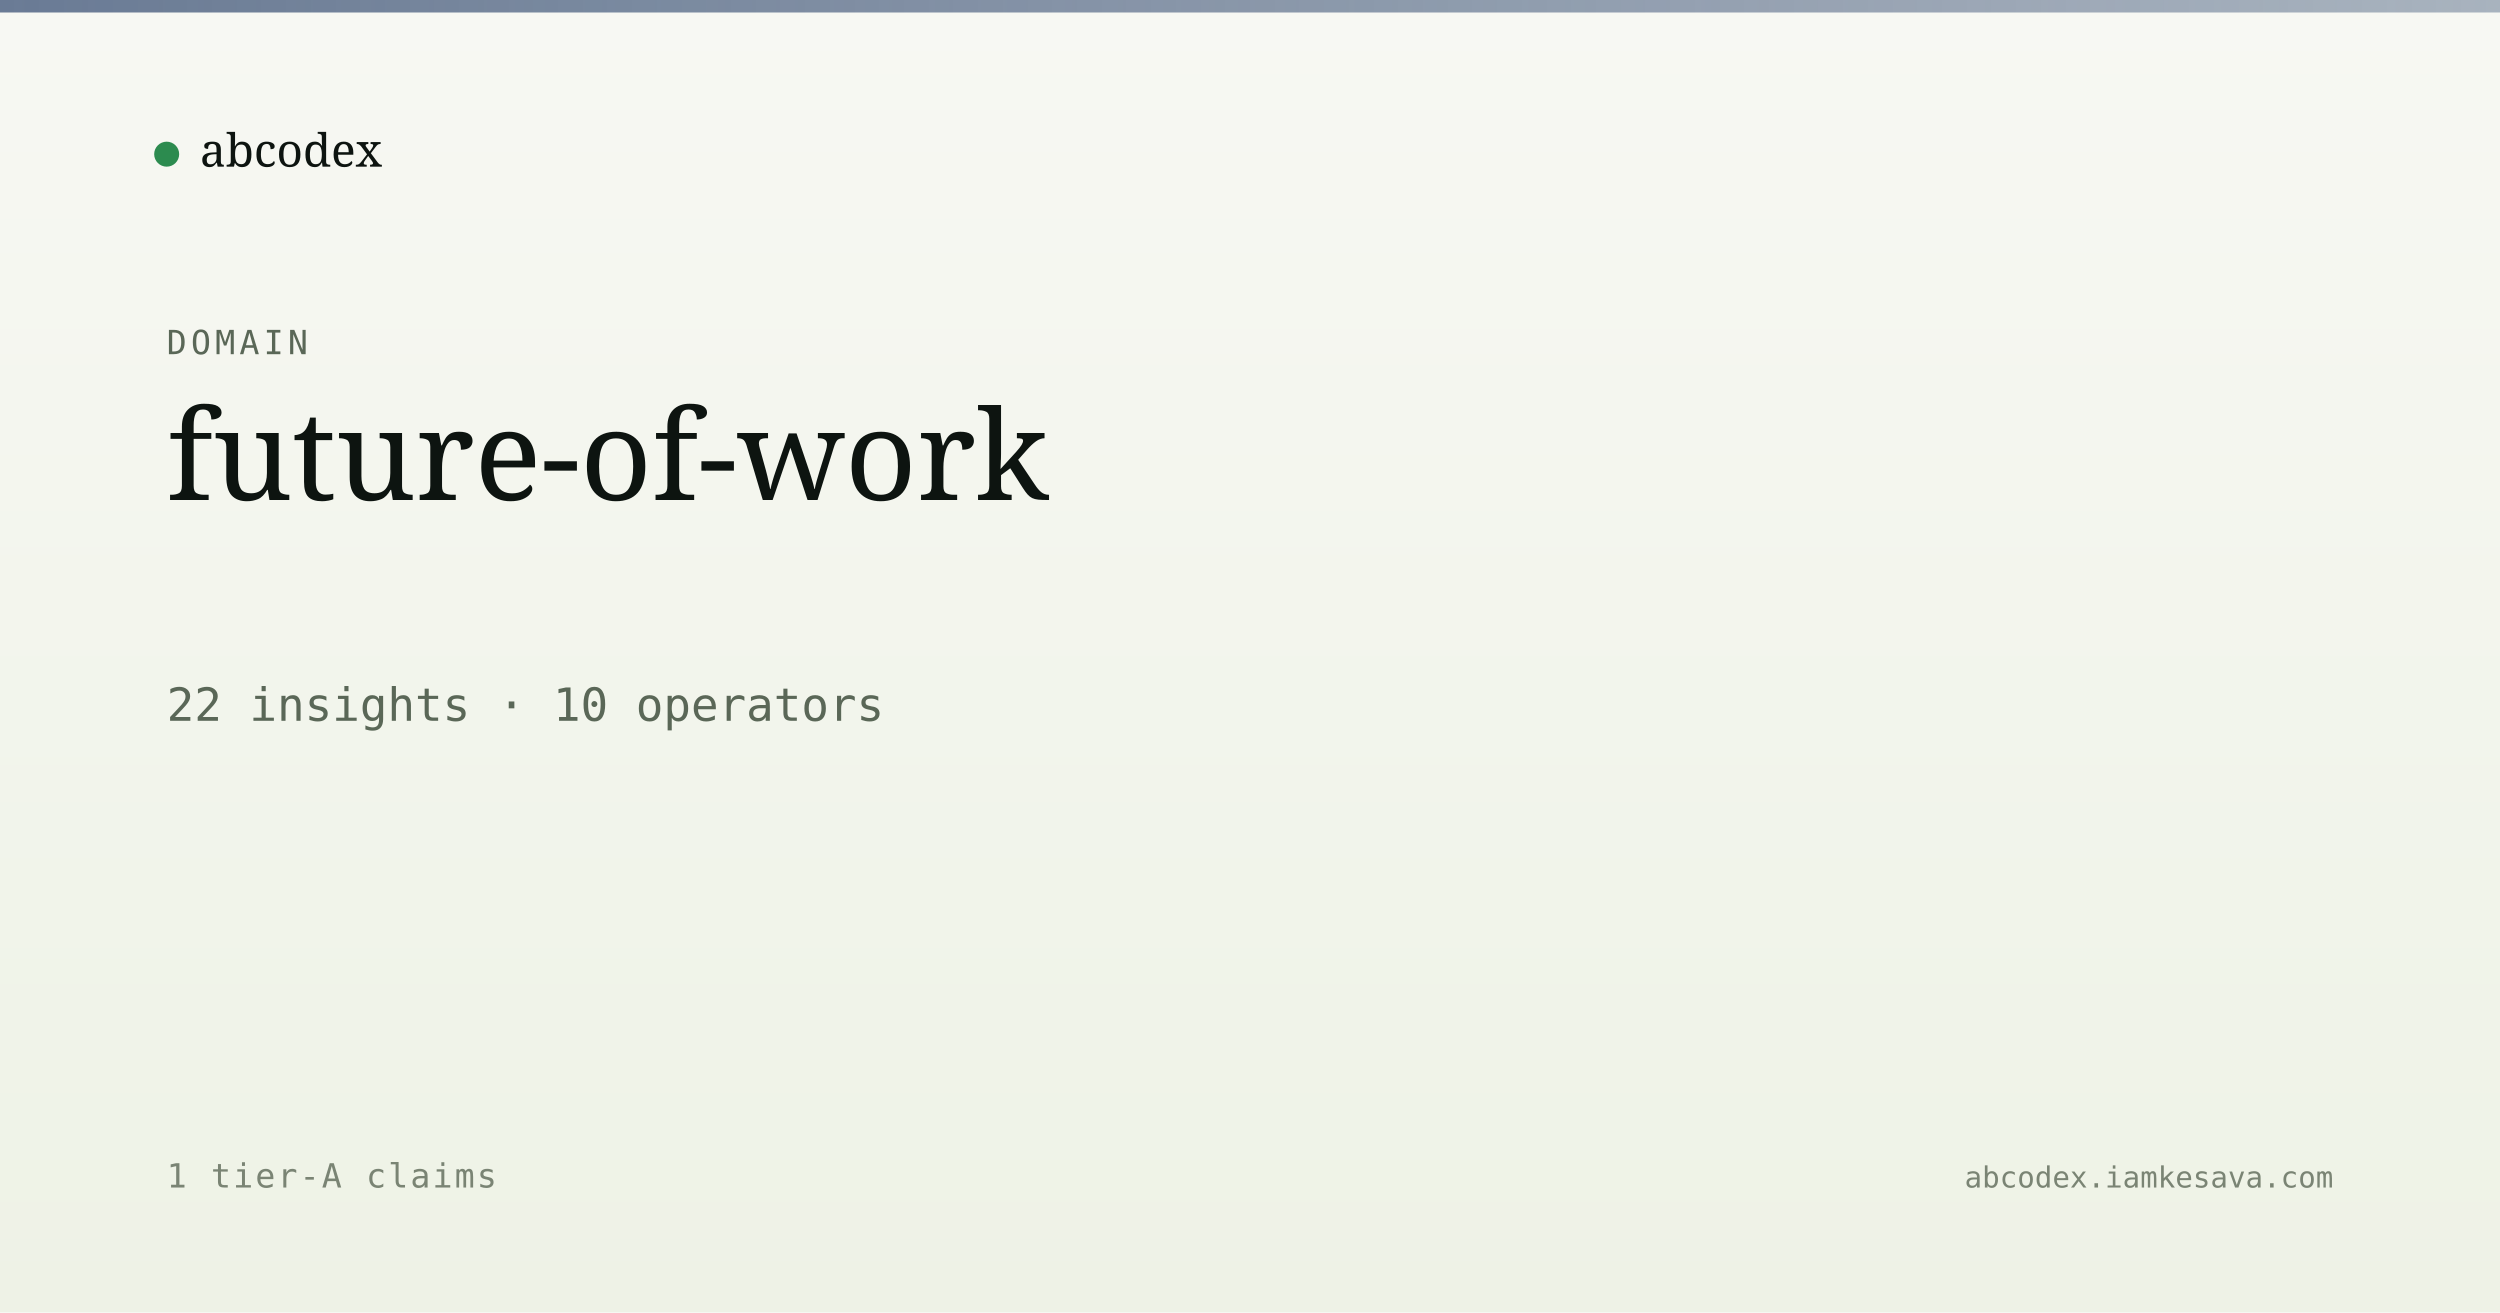
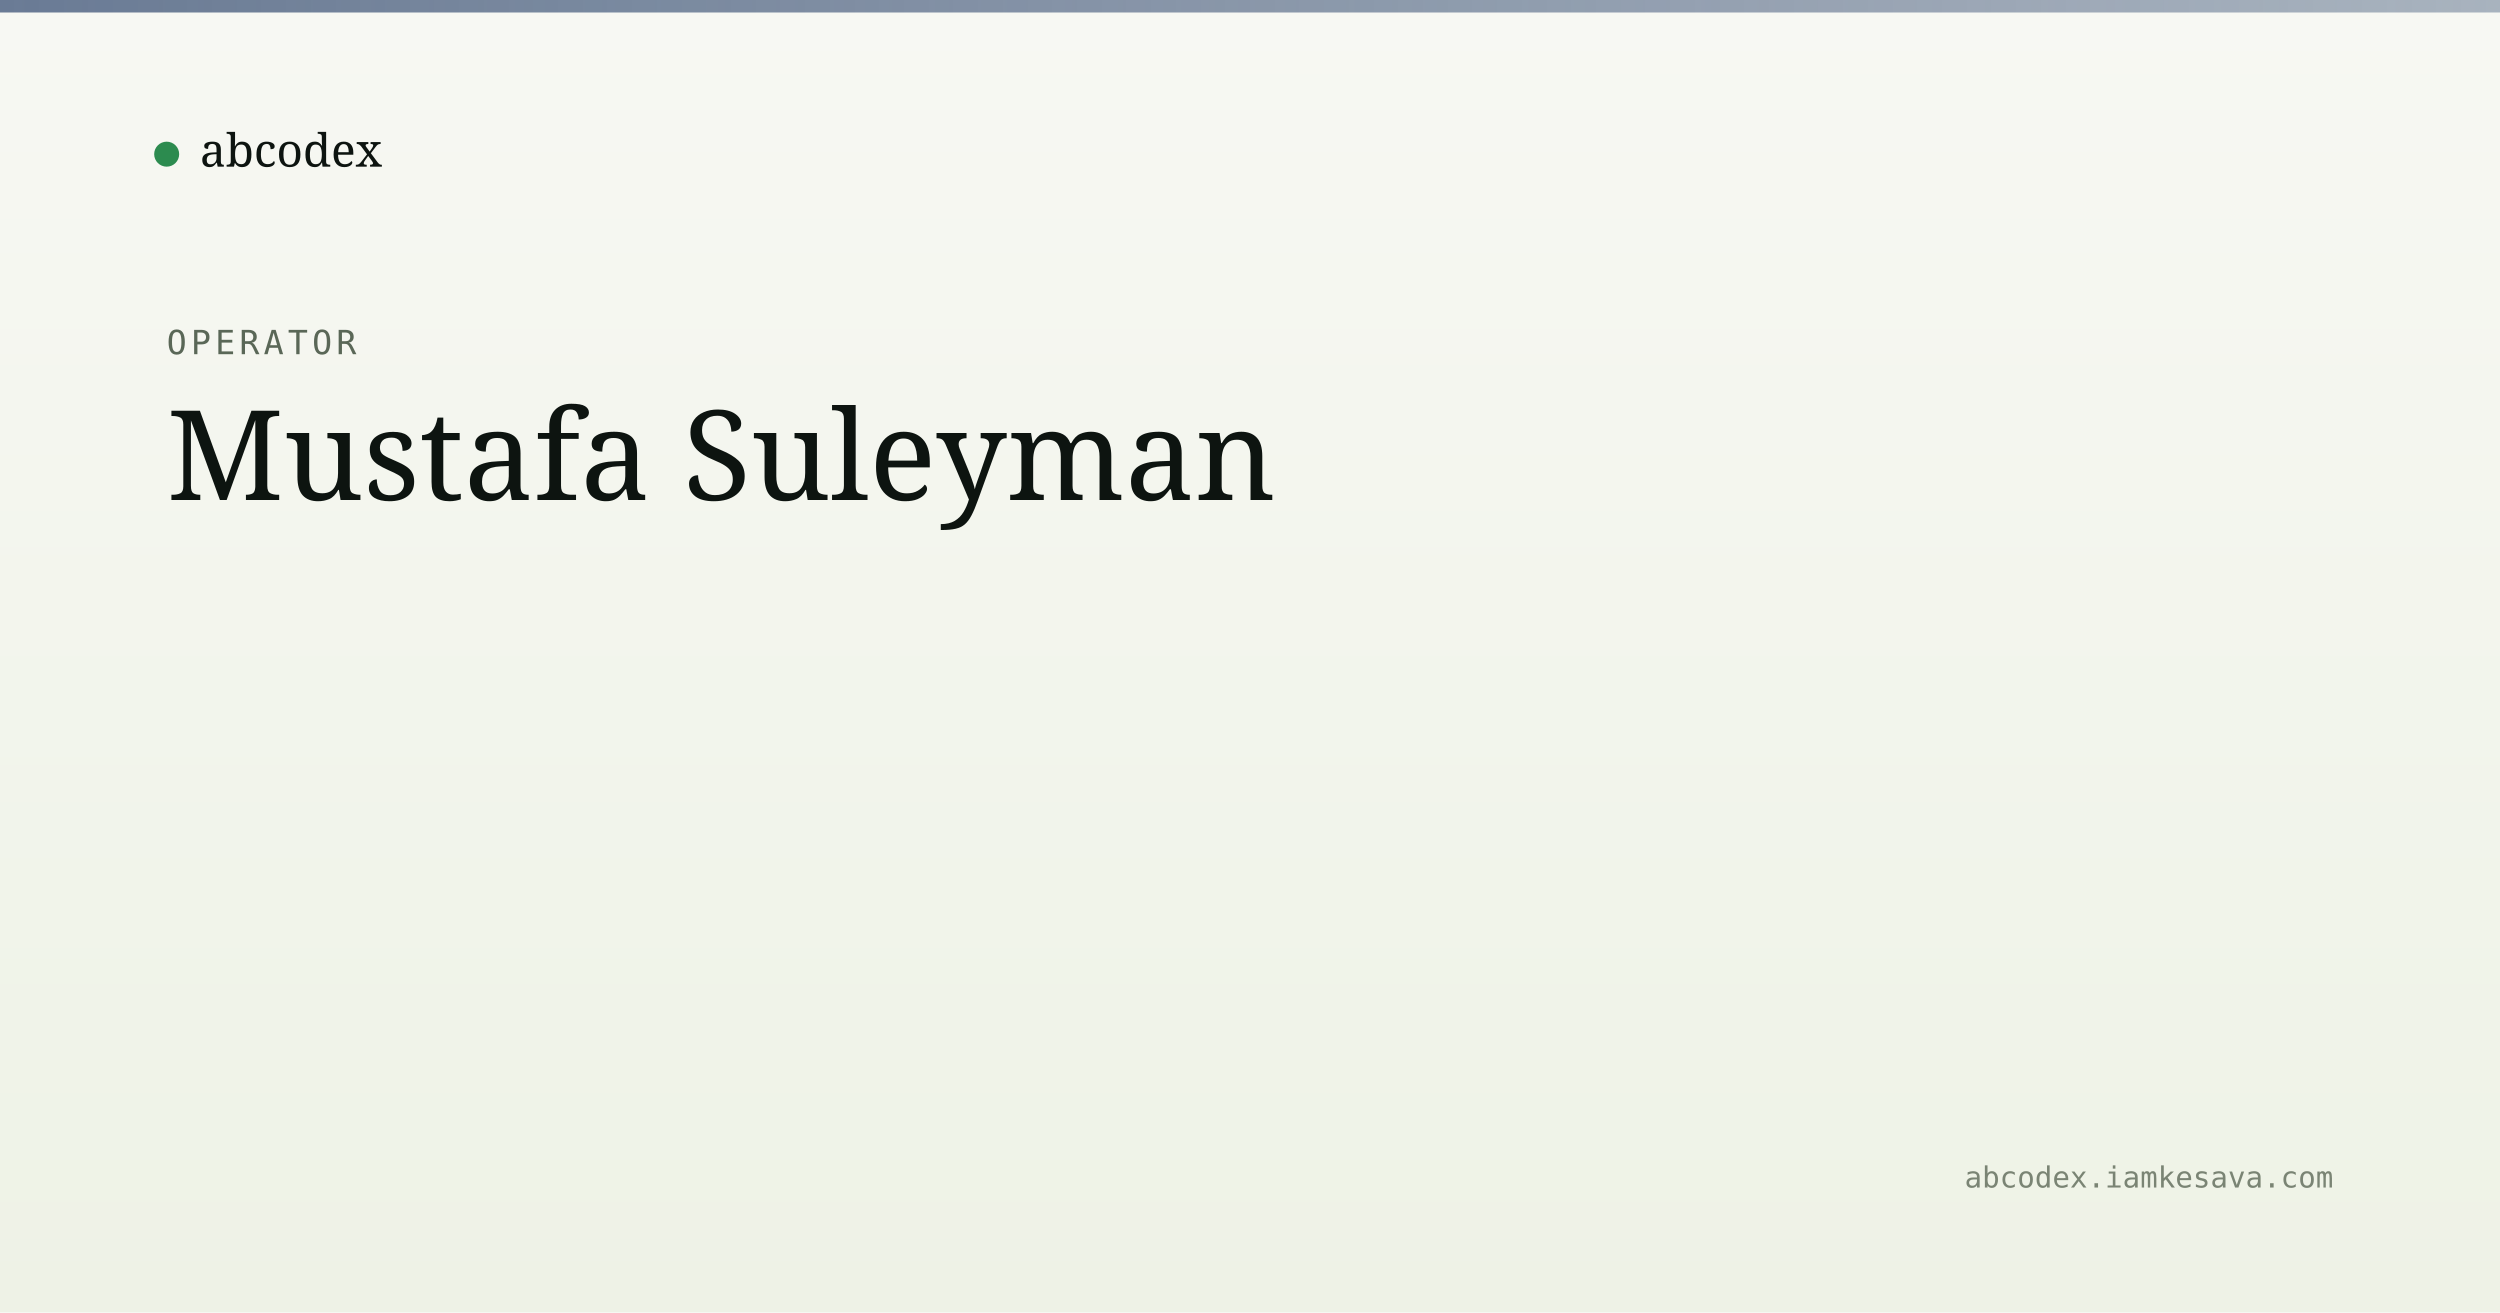
<svg xmlns="http://www.w3.org/2000/svg" viewBox="0 0 1200 630" width="1200" height="630">
  <defs>
    <linearGradient id="bg" x1="0" y1="0" x2="0" y2="1">
      <stop offset="0" stop-color="#f7f8f3" />
      <stop offset="1" stop-color="#eef2e6" />
    </linearGradient>
    <linearGradient id="band" x1="0" y1="0" x2="1" y2="0">
      <stop offset="0" stop-color="#5a6d8a" stop-opacity="0.9" />
      <stop offset="1" stop-color="#5a6d8a" stop-opacity="0.5" />
    </linearGradient>
  </defs>
  <rect width="1200" height="630" fill="url(#bg)" />
  <rect x="0" y="0" width="1200" height="6" fill="url(#band)" />
  <g transform="translate(80, 60)">
    <circle cx="0" cy="14" r="6" fill="#2c8b4f" />
    <text x="16" y="20" font-family="Newsreader, serif" font-size="22" fill="#0d1410">abcodex</text>
  </g>
-   <text x="80" y="170" font-family="JetBrains Mono, monospace" font-size="16" fill="#5a6757" letter-spacing="2">DOMAIN</text>
-   <text x="80" y="240" font-family="Newsreader, serif" font-size="60" font-weight="500" fill="#0d1410">future-of-work</text>
-   <text x="80" y="346" font-family="JetBrains Mono, monospace" font-size="22" fill="#5a6757">22 insights · 10 operators</text>
-   <text x="80" y="570" font-family="JetBrains Mono, monospace" font-size="16" fill="#7a8474" letter-spacing="1">1 tier-A claims</text>
+   <text x="80" y="170" font-family="JetBrains Mono, monospace" font-size="16" fill="#5a6757" letter-spacing="2">OPERATOR</text>
+   <text x="80" y="240" font-family="Newsreader, serif" font-size="60" font-weight="500" fill="#0d1410">Mustafa Suleyman</text>
  <text x="1120" y="570" text-anchor="end" font-family="JetBrains Mono, monospace" font-size="14" fill="#7a8474">abcodex.iamkesava.com</text>
</svg>
